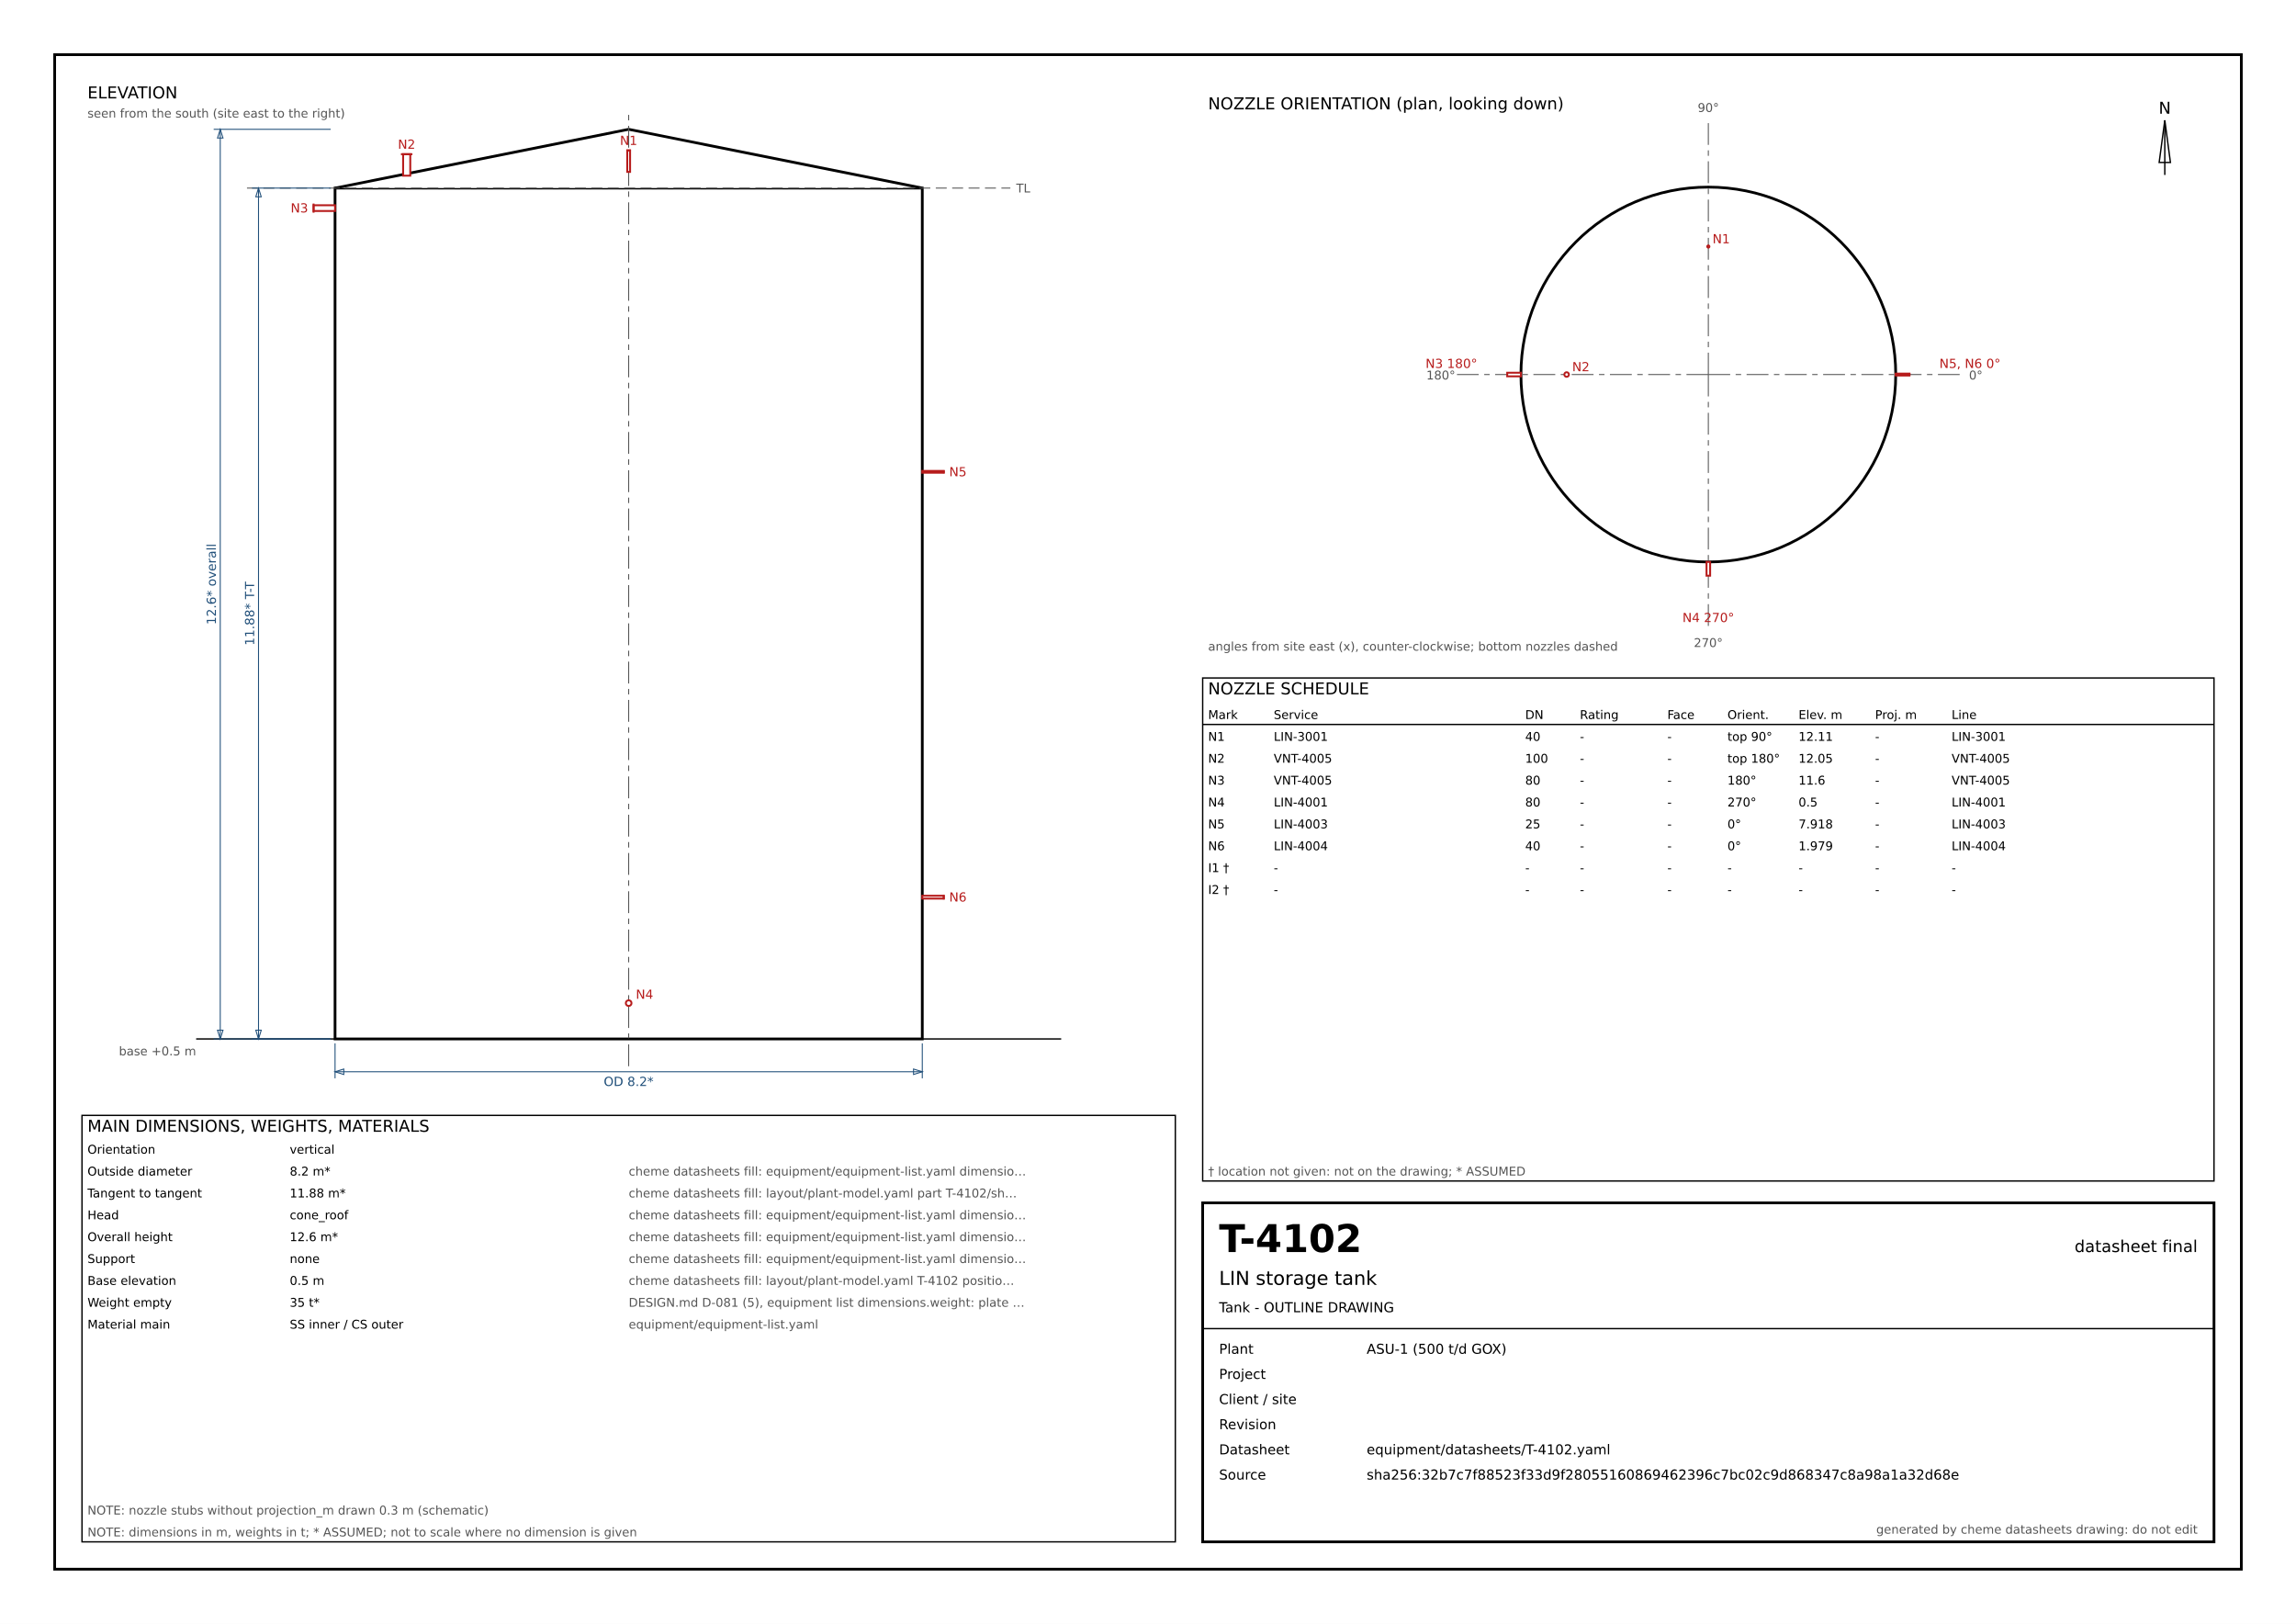
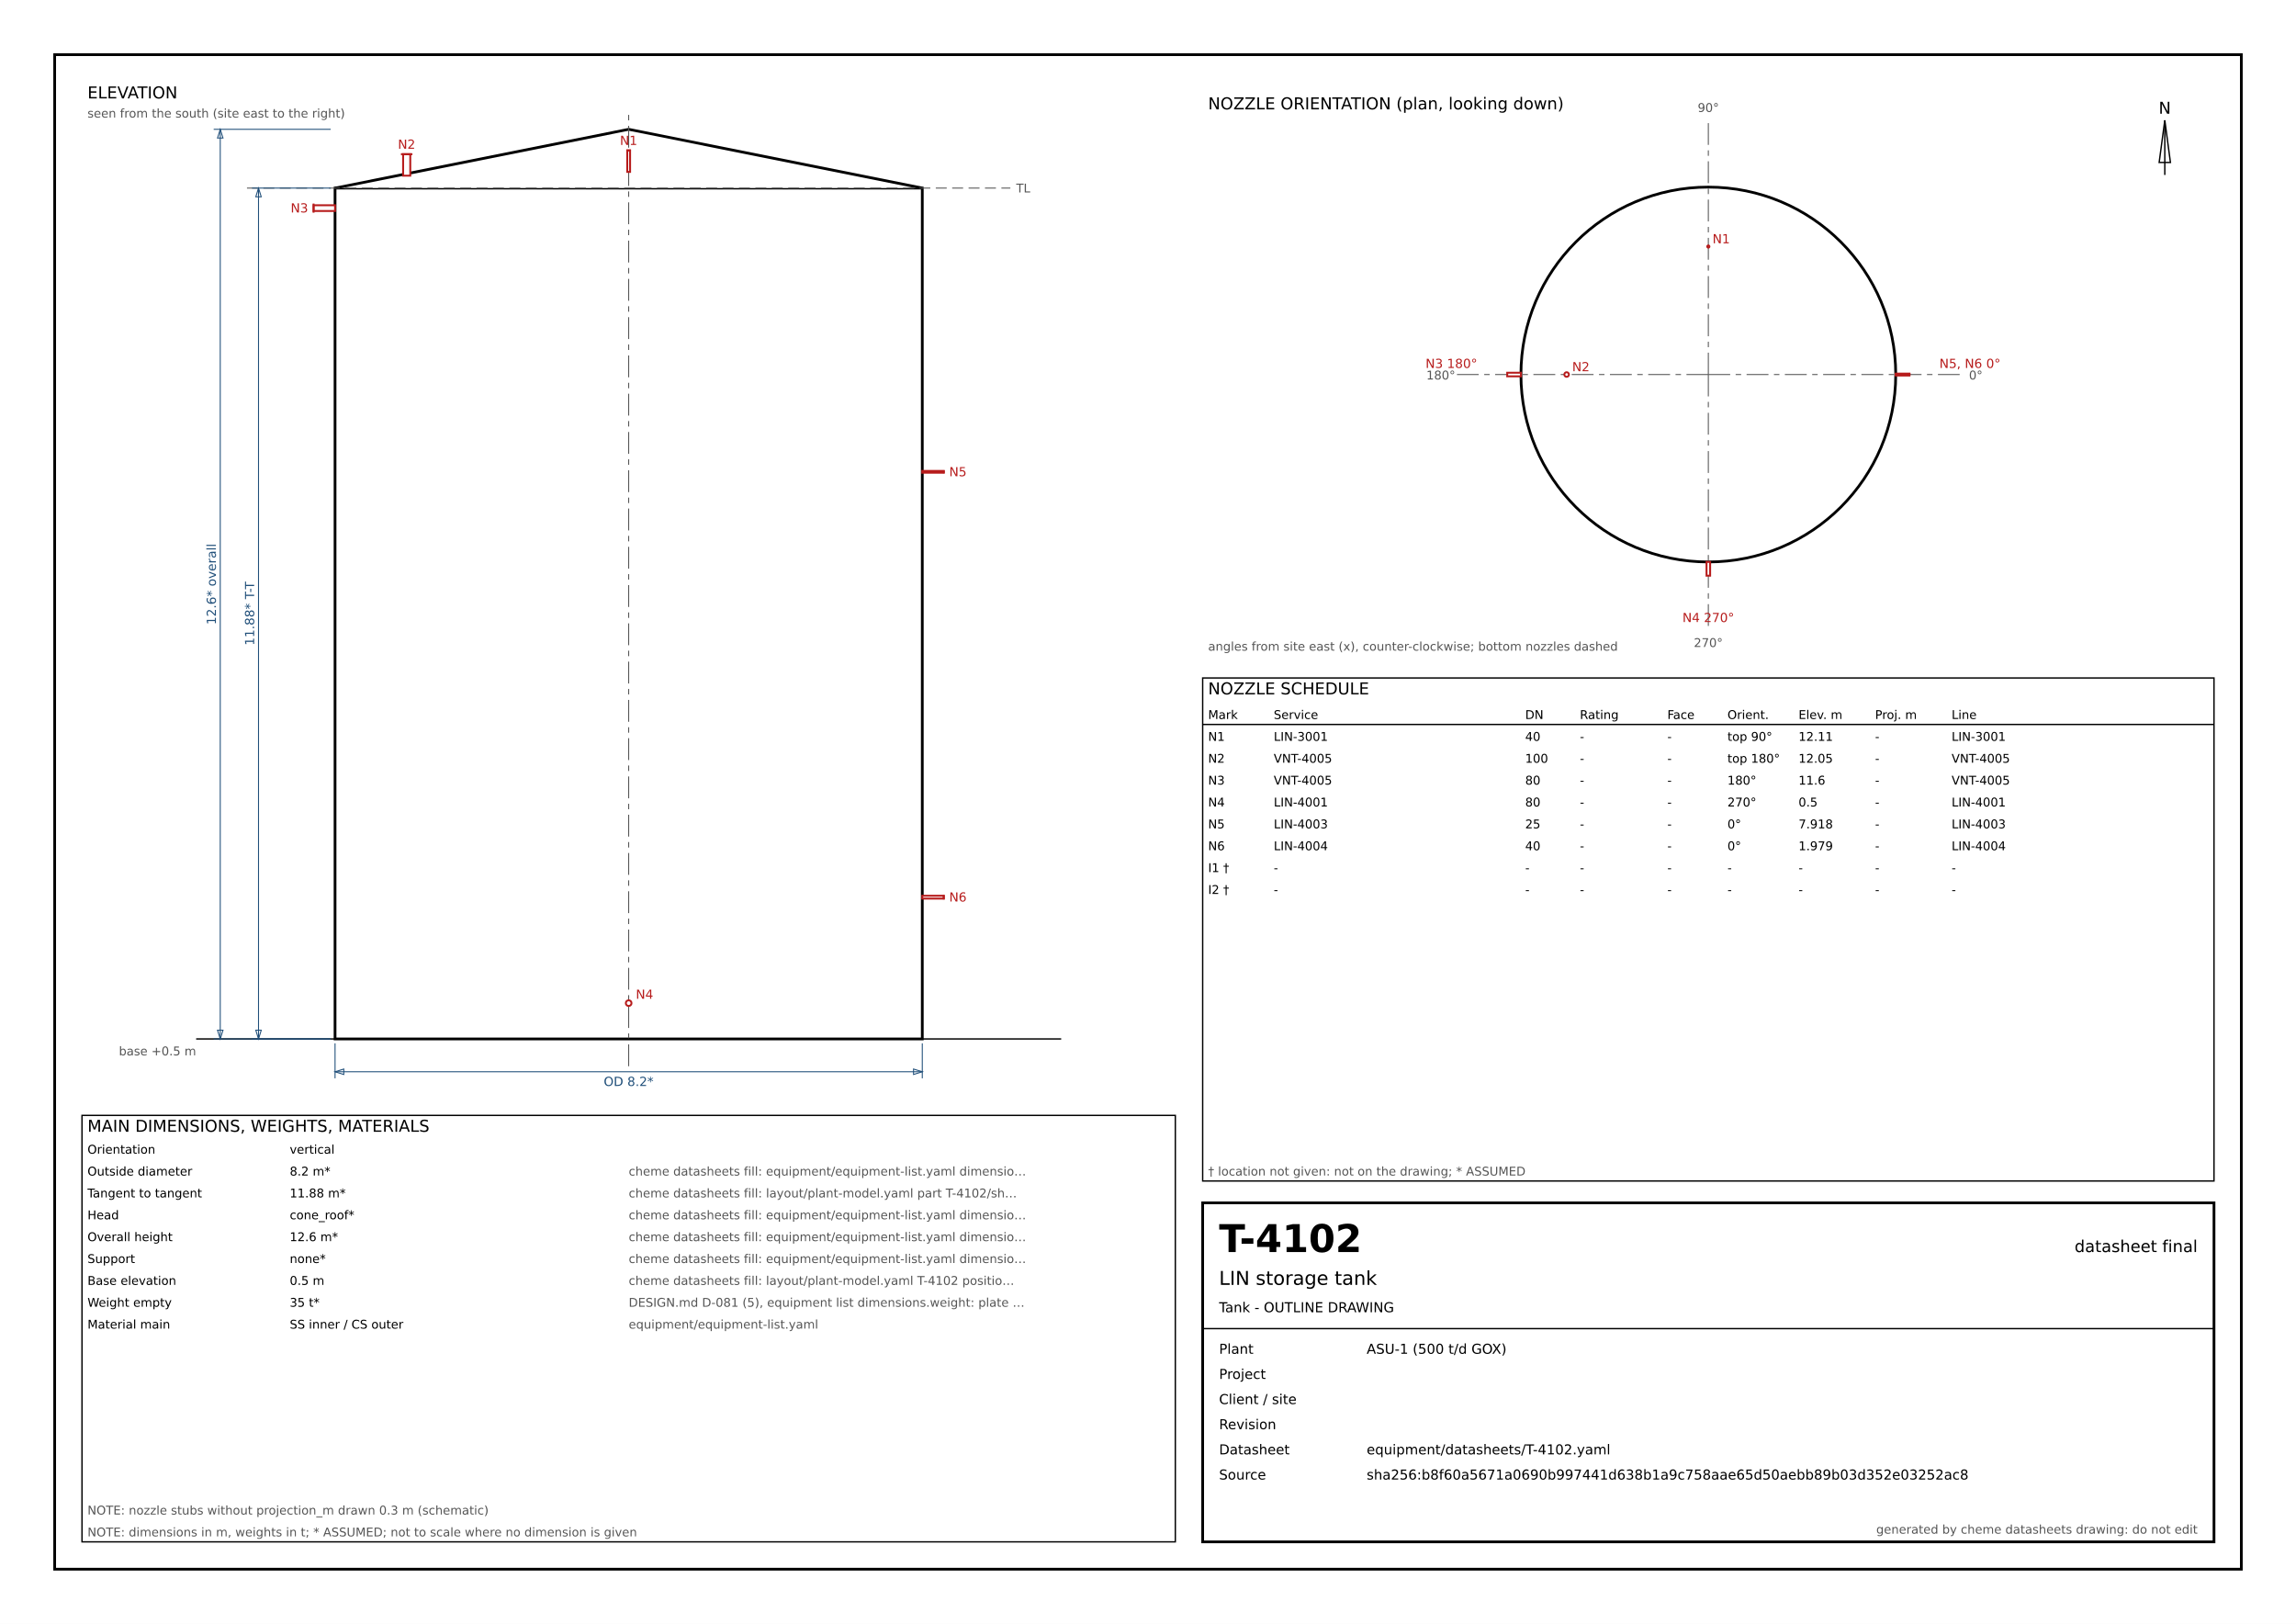
<svg xmlns="http://www.w3.org/2000/svg" width="420mm" height="297mm" viewBox="0 0 420 297">
  <style>
.frame{fill:none;stroke:#000;stroke-width:0.5}
.thin{fill:none;stroke:#000;stroke-width:0.25}
.outline{fill:#fff;stroke:#000;stroke-width:0.5}
.hidden{fill:none;stroke:#000;stroke-width:0.25;stroke-dasharray:1.5 1}
.centre{fill:none;stroke:#555;stroke-width:0.18;stroke-dasharray:4 1 1 1}
.tl{fill:none;stroke:#555;stroke-width:0.18;stroke-dasharray:2 1}
.dim{fill:none;stroke:#1f4e79;stroke-width:0.18}
.nozzle{fill:#fff;stroke:#b71c1c;stroke-width:0.35}
.section{fill:none;stroke:#2e7d32;stroke-width:0.25;stroke-dasharray:2 1}
text{font-family:'DejaVu Sans',Arial,Helvetica,sans-serif;fill:#000}
.t2{font-size:2.2px}.t25{font-size:2.5px}.t3{font-size:3px}.t35{font-size:3.5px}
.t5{font-size:5px;font-weight:bold}.t7{font-size:7px;font-weight:bold}
.dimt{font-size:2.3px;fill:#1f4e79}.nt{font-size:2.3px;fill:#b71c1c}
.note{font-size:2.2px;fill:#555}
.draft{font-size:40px;font-weight:bold;fill:#c62828;fill-opacity:0.12}
</style>
  <rect x="0" y="0" width="420" height="297" fill="#fff" />
  <rect x="10" y="10" width="400" height="277" class="frame" />
  <text x="16" y="18" class="t3" text-anchor="start">ELEVATION</text>
  <rect x="61.29" y="34.4" width="107.42" height="155.62" class="outline" />
  <path d="M61.29,34.4 L115,23.65 L168.71,34.4" class="outline" />
  <line x1="45.18" y1="34.4" x2="184.82" y2="34.4" class="tl" />
  <text x="185.89" y="35.2" class="note" text-anchor="start">TL</text>
  <line x1="115" y1="195.01" x2="115" y2="20.33" class="centre" />
  <line x1="35.88" y1="190.02" x2="194.12" y2="190.02" class="thin" />
  <text x="35.88" y="193.02" class="note" text-anchor="end">base +0.5 m</text>
  <line x1="60.49" y1="190.02" x2="39.09" y2="190.02" class="dim" />
  <line x1="60.49" y1="23.65" x2="39.09" y2="23.65" class="dim" />
  <line x1="40.29" y1="190.02" x2="40.29" y2="23.65" class="dim" />
  <path d="M40.29,190.02 l0.5,-1.6 l-1,0 z" class="dim" />
  <path d="M40.29,23.65 l0.5,1.6 l-1,0 z" class="dim" />
  <text x="39.49" y="106.84" class="dimt" text-anchor="middle" transform="rotate(-90 39.49 106.84)">12.6* overall</text>
  <line x1="60.49" y1="190.02" x2="46.09" y2="190.02" class="dim" />
  <line x1="60.49" y1="34.4" x2="46.09" y2="34.4" class="dim" />
  <line x1="47.29" y1="190.02" x2="47.29" y2="34.4" class="dim" />
  <path d="M47.29,190.02 l0.5,-1.6 l-1,0 z" class="dim" />
  <path d="M47.29,34.4 l0.5,1.6 l-1,0 z" class="dim" />
  <text x="46.49" y="112.21" class="dimt" text-anchor="middle" transform="rotate(-90 46.49 112.21)">11.88* T-T</text>
  <line x1="61.29" y1="190.82" x2="61.29" y2="197.22" class="dim" />
  <line x1="168.71" y1="190.82" x2="168.71" y2="197.22" class="dim" />
  <line x1="61.29" y1="196.02" x2="168.71" y2="196.02" class="dim" />
  <path d="M61.29,196.02 l1.6,0.5 l0,-1 z" class="dim" />
  <path d="M168.71,196.02 l-1.6,0.5 l0,-1 z" class="dim" />
  <text x="115" y="198.62" class="dimt" text-anchor="middle">OD 8.2*</text>
  <rect x="114.74" y="27.51" width="0.52" height="3.93" class="nozzle" />
  <line x1="114.58" y1="27.51" x2="115.42" y2="27.51" class="nozzle" />
  <rect x="73.74" y="28.2" width="1.31" height="3.93" class="nozzle" />
  <line x1="73.34" y1="28.2" x2="75.44" y2="28.2" class="nozzle" />
  <rect x="57.36" y="37.54" width="3.93" height="1.05" class="nozzle" />
  <line x1="57.36" y1="37.23" x2="57.36" y2="38.9" class="nozzle" />
  <circle cx="115" cy="183.47" r="0.52" class="nozzle" />
  <rect x="168.71" y="86.13" width="3.93" height="0.33" class="nozzle" />
  <line x1="172.64" y1="86.03" x2="172.64" y2="86.56" class="nozzle" />
  <rect x="168.71" y="163.83" width="3.93" height="0.52" class="nozzle" />
  <line x1="172.64" y1="163.68" x2="172.64" y2="164.51" class="nozzle" />
  <text x="115" y="26.51" class="nt" text-anchor="middle">N1</text>
  <text x="74.39" y="27.2" class="nt" text-anchor="middle">N2</text>
  <text x="56.36" y="38.86" class="nt" text-anchor="end">N3</text>
  <text x="116.32" y="182.67" class="nt" text-anchor="start">N4</text>
  <text x="173.64" y="87.1" class="nt" text-anchor="start">N5</text>
  <text x="173.64" y="164.89" class="nt" text-anchor="start">N6</text>
  <circle cx="312.5" cy="68.5" r="34.28" class="outline" />
  <line x1="312.5" y1="68.5" x2="358.48" y2="68.5" class="centre" />
  <line x1="312.5" y1="68.5" x2="312.5" y2="22.52" class="centre" />
  <line x1="312.5" y1="68.5" x2="266.52" y2="68.5" class="centre" />
  <line x1="312.5" y1="68.5" x2="312.5" y2="114.48" class="centre" />
  <text x="361.43" y="69.4" class="note" text-anchor="middle">0°</text>
  <text x="312.5" y="20.47" class="note" text-anchor="middle">90°</text>
  <text x="263.57" y="69.4" class="note" text-anchor="middle">180°</text>
  <text x="312.5" y="118.33" class="note" text-anchor="middle">270°</text>
  <line x1="396" y1="32" x2="396" y2="22" class="thin" />
  <path d="M396,22 L394.97,29.71 L397.03,29.71 z" class="thin" />
  <text x="396" y="20.8" class="t3" text-anchor="middle">N</text>
  <circle cx="312.5" cy="45.09" r="0.2" class="nozzle" />
  <circle cx="286.58" cy="68.5" r="0.42" class="nozzle" />
  <path d="M278.22,68.83 L275.71,68.83 L275.71,68.17 L278.22,68.17 z" class="nozzle" />
  <path d="M312.83,102.78 L312.83,105.29 L312.17,105.29 L312.17,102.78 z" class="nozzle" />
  <path d="M346.78,68.4 L349.29,68.4 L349.29,68.6 L346.78,68.6 z" class="nozzle" />
  <path d="M346.78,68.33 L349.29,68.33 L349.29,68.67 L346.78,68.67 z" class="nozzle" />
  <text x="313.27" y="44.49" class="nt" text-anchor="start">N1</text>
  <text x="287.6" y="67.9" class="nt" text-anchor="start">N2</text>
  <text x="270.23" y="67.3" class="nt" text-anchor="end">N3 180°</text>
  <text x="312.5" y="113.77" class="nt" text-anchor="middle">N4 270°</text>
  <text x="354.77" y="67.3" class="nt" text-anchor="start">N5, N6 0°</text>
  <text x="221" y="20" class="t3" text-anchor="start">NOZZLE ORIENTATION (plan, looking down)</text>
  <text x="221" y="119" class="note" text-anchor="start">angles from site east (x), counter-clockwise; bottom nozzles dashed</text>
  <text x="16" y="21.5" class="note" text-anchor="start">seen from the south (site east to the right)</text>
  <text x="221" y="127" class="t3" text-anchor="start">NOZZLE SCHEDULE</text>
  <text x="221" y="131.5" class="t2" text-anchor="start">Mark</text>
  <text x="233" y="131.5" class="t2" text-anchor="start">Service</text>
  <text x="279" y="131.5" class="t2" text-anchor="start">DN</text>
  <text x="289" y="131.5" class="t2" text-anchor="start">Rating</text>
  <text x="305" y="131.5" class="t2" text-anchor="start">Face</text>
  <text x="316" y="131.5" class="t2" text-anchor="start">Orient.</text>
  <text x="329" y="131.5" class="t2" text-anchor="start">Elev. m</text>
  <text x="343" y="131.5" class="t2" text-anchor="start">Proj. m</text>
  <text x="357" y="131.5" class="t2" text-anchor="start">Line</text>
  <line x1="220" y1="132.5" x2="405" y2="132.5" class="thin" />
  <text x="221" y="135.5" class="t2" text-anchor="start">N1</text>
  <text x="233" y="135.5" class="t2" text-anchor="start">LIN-3001</text>
  <text x="279" y="135.5" class="t2" text-anchor="start">40</text>
  <text x="289" y="135.5" class="t2" text-anchor="start">-</text>
  <text x="305" y="135.5" class="t2" text-anchor="start">-</text>
  <text x="316" y="135.5" class="t2" text-anchor="start">top 90°</text>
  <text x="329" y="135.5" class="t2" text-anchor="start">12.11</text>
  <text x="343" y="135.5" class="t2" text-anchor="start">-</text>
  <text x="357" y="135.5" class="t2" text-anchor="start">LIN-3001</text>
  <text x="221" y="139.5" class="t2" text-anchor="start">N2</text>
  <text x="233" y="139.5" class="t2" text-anchor="start">VNT-4005</text>
  <text x="279" y="139.5" class="t2" text-anchor="start">100</text>
  <text x="289" y="139.5" class="t2" text-anchor="start">-</text>
  <text x="305" y="139.5" class="t2" text-anchor="start">-</text>
  <text x="316" y="139.5" class="t2" text-anchor="start">top 180°</text>
  <text x="329" y="139.5" class="t2" text-anchor="start">12.05</text>
  <text x="343" y="139.5" class="t2" text-anchor="start">-</text>
  <text x="357" y="139.5" class="t2" text-anchor="start">VNT-4005</text>
  <text x="221" y="143.5" class="t2" text-anchor="start">N3</text>
  <text x="233" y="143.5" class="t2" text-anchor="start">VNT-4005</text>
  <text x="279" y="143.5" class="t2" text-anchor="start">80</text>
  <text x="289" y="143.5" class="t2" text-anchor="start">-</text>
  <text x="305" y="143.5" class="t2" text-anchor="start">-</text>
  <text x="316" y="143.5" class="t2" text-anchor="start">180°</text>
  <text x="329" y="143.5" class="t2" text-anchor="start">11.6</text>
  <text x="343" y="143.5" class="t2" text-anchor="start">-</text>
  <text x="357" y="143.5" class="t2" text-anchor="start">VNT-4005</text>
  <text x="221" y="147.5" class="t2" text-anchor="start">N4</text>
  <text x="233" y="147.5" class="t2" text-anchor="start">LIN-4001</text>
  <text x="279" y="147.5" class="t2" text-anchor="start">80</text>
  <text x="289" y="147.5" class="t2" text-anchor="start">-</text>
  <text x="305" y="147.5" class="t2" text-anchor="start">-</text>
  <text x="316" y="147.5" class="t2" text-anchor="start">270°</text>
  <text x="329" y="147.5" class="t2" text-anchor="start">0.5</text>
  <text x="343" y="147.5" class="t2" text-anchor="start">-</text>
  <text x="357" y="147.5" class="t2" text-anchor="start">LIN-4001</text>
  <text x="221" y="151.5" class="t2" text-anchor="start">N5</text>
  <text x="233" y="151.5" class="t2" text-anchor="start">LIN-4003</text>
  <text x="279" y="151.5" class="t2" text-anchor="start">25</text>
  <text x="289" y="151.5" class="t2" text-anchor="start">-</text>
  <text x="305" y="151.5" class="t2" text-anchor="start">-</text>
  <text x="316" y="151.5" class="t2" text-anchor="start">0°</text>
  <text x="329" y="151.5" class="t2" text-anchor="start">7.918</text>
  <text x="343" y="151.5" class="t2" text-anchor="start">-</text>
  <text x="357" y="151.5" class="t2" text-anchor="start">LIN-4003</text>
  <text x="221" y="155.5" class="t2" text-anchor="start">N6</text>
  <text x="233" y="155.5" class="t2" text-anchor="start">LIN-4004</text>
  <text x="279" y="155.5" class="t2" text-anchor="start">40</text>
  <text x="289" y="155.5" class="t2" text-anchor="start">-</text>
  <text x="305" y="155.5" class="t2" text-anchor="start">-</text>
  <text x="316" y="155.5" class="t2" text-anchor="start">0°</text>
  <text x="329" y="155.5" class="t2" text-anchor="start">1.979</text>
  <text x="343" y="155.5" class="t2" text-anchor="start">-</text>
  <text x="357" y="155.5" class="t2" text-anchor="start">LIN-4004</text>
  <text x="221" y="159.5" class="t2" text-anchor="start">I1 †</text>
  <text x="233" y="159.5" class="t2" text-anchor="start">-</text>
  <text x="279" y="159.5" class="t2" text-anchor="start">-</text>
  <text x="289" y="159.5" class="t2" text-anchor="start">-</text>
  <text x="305" y="159.5" class="t2" text-anchor="start">-</text>
  <text x="316" y="159.5" class="t2" text-anchor="start">-</text>
  <text x="329" y="159.5" class="t2" text-anchor="start">-</text>
  <text x="343" y="159.5" class="t2" text-anchor="start">-</text>
  <text x="357" y="159.5" class="t2" text-anchor="start">-</text>
  <text x="221" y="163.5" class="t2" text-anchor="start">I2 †</text>
  <text x="233" y="163.5" class="t2" text-anchor="start">-</text>
  <text x="279" y="163.5" class="t2" text-anchor="start">-</text>
  <text x="289" y="163.5" class="t2" text-anchor="start">-</text>
  <text x="305" y="163.5" class="t2" text-anchor="start">-</text>
  <text x="316" y="163.5" class="t2" text-anchor="start">-</text>
  <text x="329" y="163.5" class="t2" text-anchor="start">-</text>
  <text x="343" y="163.5" class="t2" text-anchor="start">-</text>
  <text x="357" y="163.5" class="t2" text-anchor="start">-</text>
  <text x="221" y="215" class="note" text-anchor="start">† location not given: not on the drawing; * ASSUMED</text>
  <rect x="220" y="124" width="185" height="92" class="thin" />
  <text x="16" y="207" class="t3" text-anchor="start">MAIN DIMENSIONS, WEIGHTS, MATERIALS</text>
  <text x="16" y="211" class="t2" text-anchor="start">Orientation</text>
  <text x="53" y="211" class="t2" text-anchor="start">vertical</text>
  <text x="115" y="211" class="note" text-anchor="start" />
  <text x="16" y="215" class="t2" text-anchor="start">Outside diameter</text>
  <text x="53" y="215" class="t2" text-anchor="start">8.2 m*</text>
  <text x="115" y="215" class="note" text-anchor="start">cheme datasheets fill: equipment/equipment-list.yaml dimensio…</text>
  <text x="16" y="219" class="t2" text-anchor="start">Tangent to tangent</text>
  <text x="53" y="219" class="t2" text-anchor="start">11.88 m*</text>
  <text x="115" y="219" class="note" text-anchor="start">cheme datasheets fill: layout/plant-model.yaml part T-4102/sh…</text>
  <text x="16" y="223" class="t2" text-anchor="start">Head</text>
-   <text x="53" y="223" class="t2" text-anchor="start">cone_roof</text>
+   <text x="53" y="223" class="t2" text-anchor="start">cone_roof*</text>
  <text x="115" y="223" class="note" text-anchor="start">cheme datasheets fill: equipment/equipment-list.yaml dimensio…</text>
  <text x="16" y="227" class="t2" text-anchor="start">Overall height</text>
  <text x="53" y="227" class="t2" text-anchor="start">12.6 m*</text>
  <text x="115" y="227" class="note" text-anchor="start">cheme datasheets fill: equipment/equipment-list.yaml dimensio…</text>
  <text x="16" y="231" class="t2" text-anchor="start">Support</text>
-   <text x="53" y="231" class="t2" text-anchor="start">none</text>
+   <text x="53" y="231" class="t2" text-anchor="start">none*</text>
  <text x="115" y="231" class="note" text-anchor="start">cheme datasheets fill: equipment/equipment-list.yaml dimensio…</text>
  <text x="16" y="235" class="t2" text-anchor="start">Base elevation</text>
  <text x="53" y="235" class="t2" text-anchor="start">0.5 m</text>
  <text x="115" y="235" class="note" text-anchor="start">cheme datasheets fill: layout/plant-model.yaml T-4102 positio…</text>
  <text x="16" y="239" class="t2" text-anchor="start">Weight empty</text>
  <text x="53" y="239" class="t2" text-anchor="start">35 t*</text>
  <text x="115" y="239" class="note" text-anchor="start">DESIGN.md D-081 (5), equipment list dimensions.weight: plate …</text>
  <text x="16" y="243" class="t2" text-anchor="start">Material main</text>
  <text x="53" y="243" class="t2" text-anchor="start">SS inner / CS outer</text>
  <text x="115" y="243" class="note" text-anchor="start">equipment/equipment-list.yaml</text>
  <text x="16" y="277" class="note" text-anchor="start">NOTE: nozzle stubs without projection_m drawn 0.3 m (schematic)</text>
  <text x="16" y="281" class="note" text-anchor="start">NOTE: dimensions in m, weights in t; * ASSUMED; not to scale where no dimension is given</text>
  <rect x="15" y="204" width="200" height="78" class="thin" />
  <rect x="220" y="220" width="185" height="62" class="frame" />
  <text x="223" y="229" class="t7" text-anchor="start">T-4102</text>
  <text x="223" y="235" class="t35" text-anchor="start">LIN storage tank</text>
  <text x="223" y="240" class="t25" text-anchor="start">Tank - OUTLINE DRAWING</text>
  <line x1="220" y1="243" x2="405" y2="243" class="thin" />
  <text x="223" y="247.6" class="t25" text-anchor="start">Plant</text>
  <text x="250" y="247.6" class="t25" text-anchor="start">ASU-1 (500 t/d GOX)</text>
  <text x="223" y="252.2" class="t25" text-anchor="start">Project</text>
  <text x="250" y="252.2" class="t25" text-anchor="start" />
  <text x="223" y="256.8" class="t25" text-anchor="start">Client / site</text>
  <text x="250" y="256.8" class="t25" text-anchor="start" />
  <text x="223" y="261.4" class="t25" text-anchor="start">Revision</text>
  <text x="250" y="261.4" class="t25" text-anchor="start" />
  <text x="223" y="266" class="t25" text-anchor="start">Datasheet</text>
  <text x="250" y="266" class="t25" text-anchor="start">equipment/datasheets/T-4102.yaml</text>
  <text x="223" y="270.6" class="t25" text-anchor="start">Source</text>
-   <text x="250" y="270.6" class="t25" text-anchor="start">sha256:32b7c7f88523f33d9f28055160869462396c7bc02c9d868347c8a98a1a32d68e</text>
+   <text x="250" y="270.6" class="t25" text-anchor="start">sha256:b8f60a5671a0690b997441d638b1a9c758aae65d50aebb89b03d352e03252ac8</text>
  <text x="402" y="229" class="t3" text-anchor="end">datasheet final</text>
  <text x="402" y="280.5" class="note" text-anchor="end">generated by cheme datasheets drawing: do not edit</text>
</svg>
